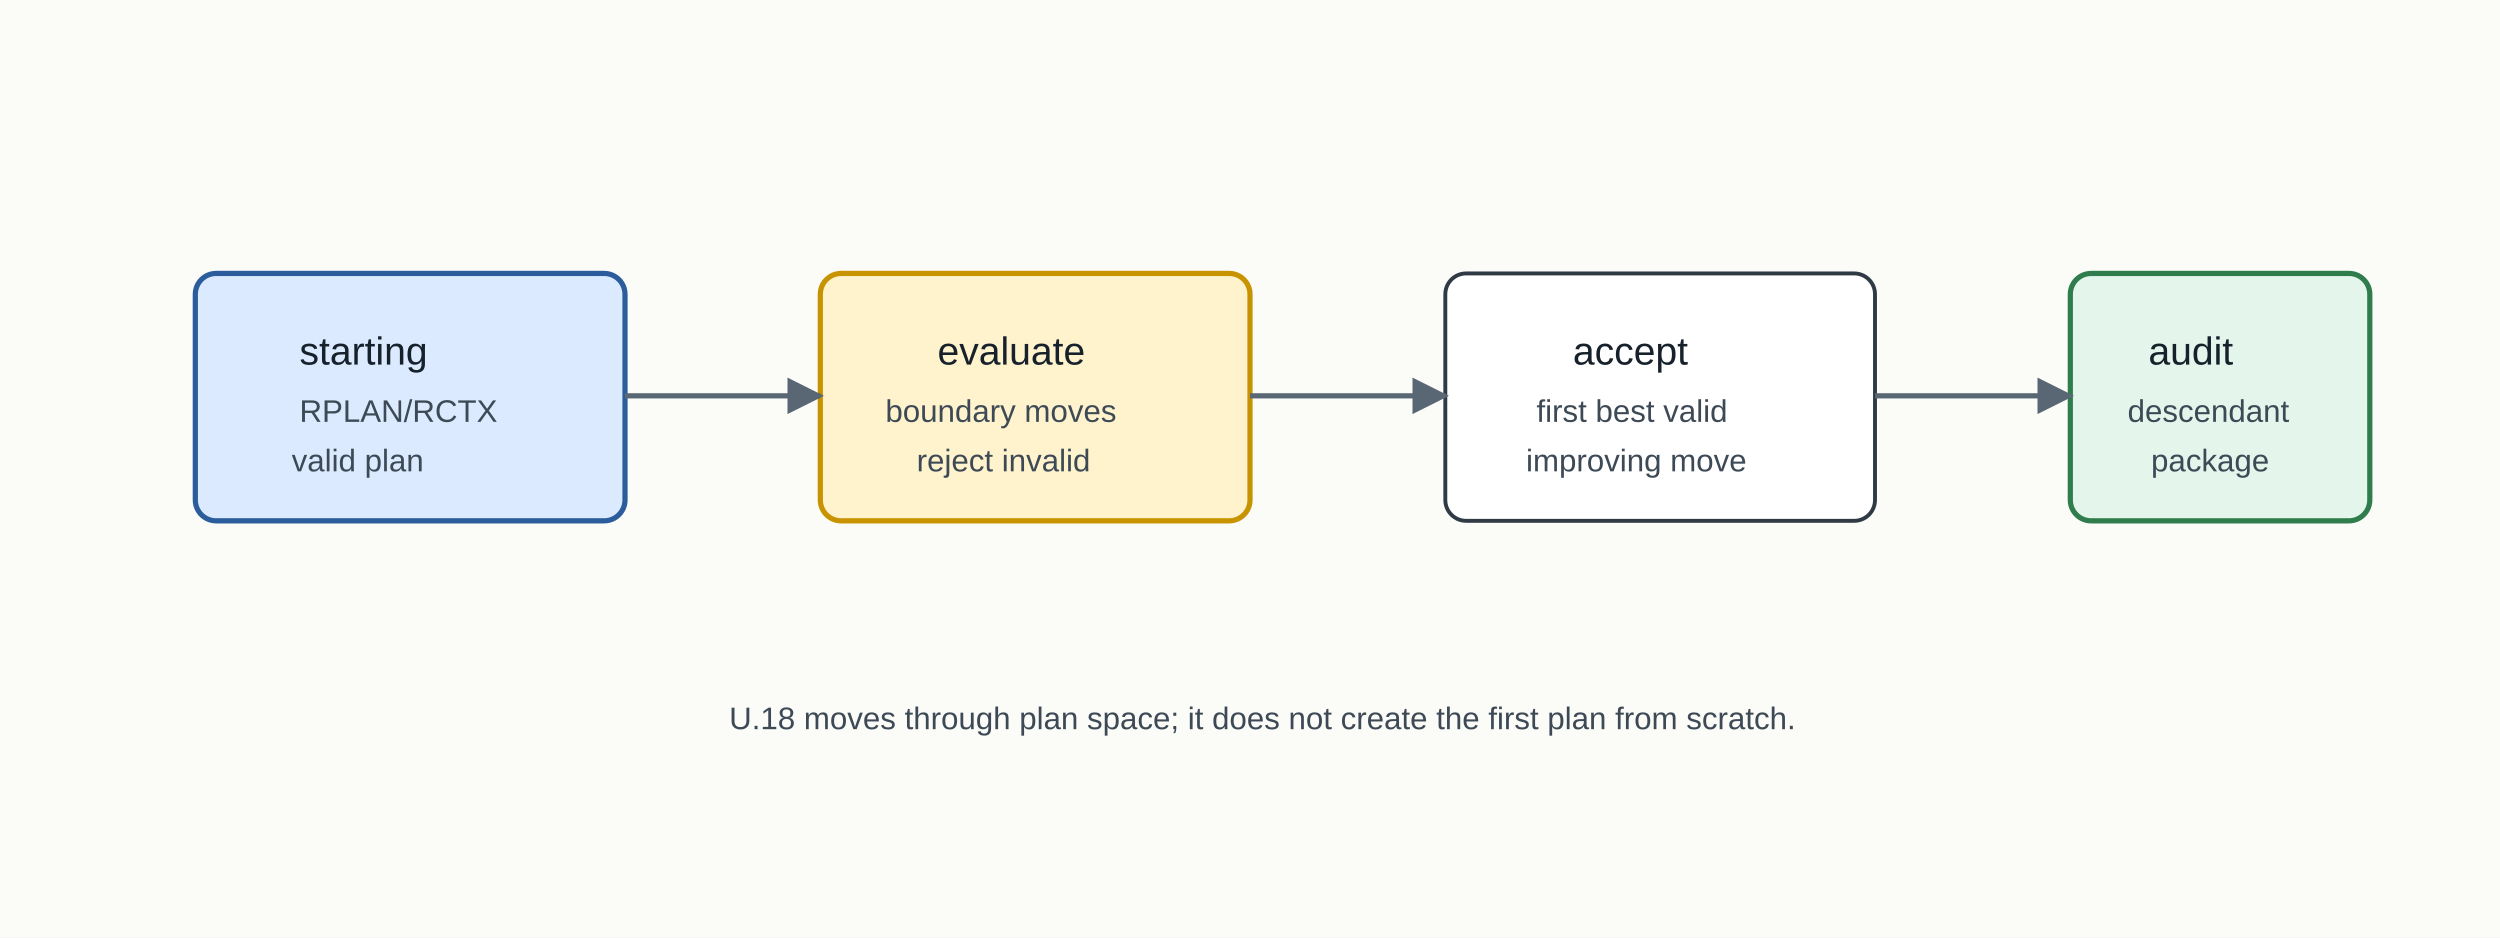
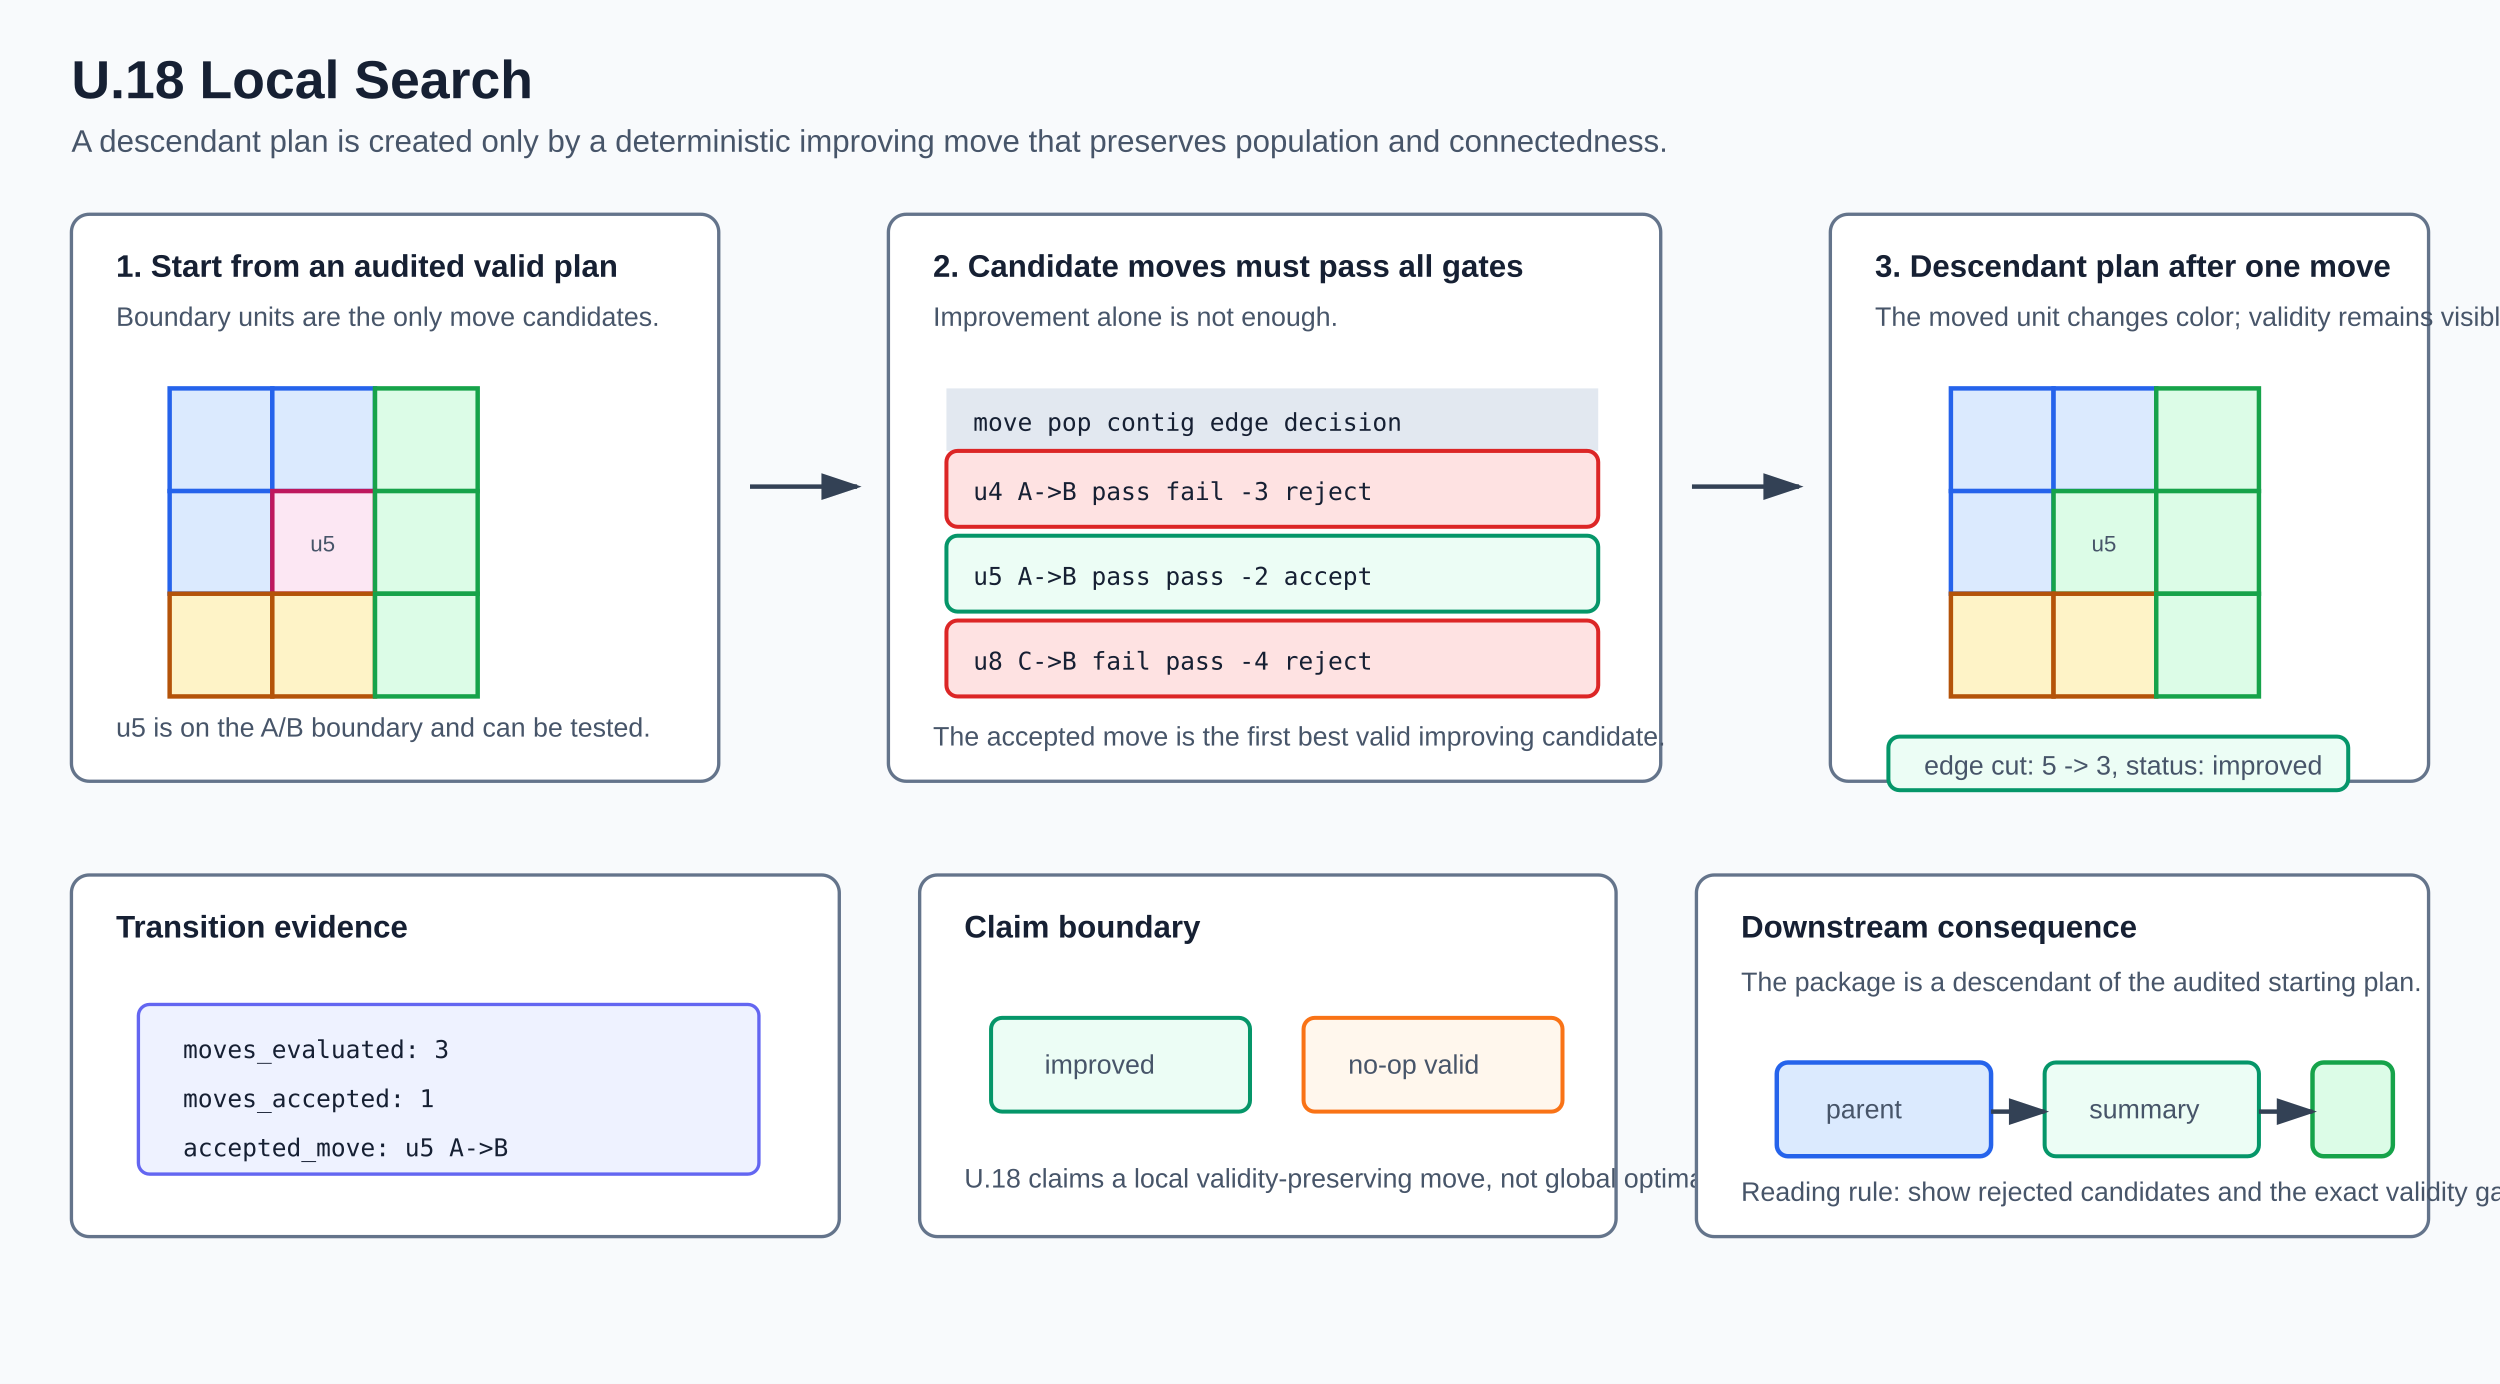
- <svg xmlns="http://www.w3.org/2000/svg" width="960" height="360" viewBox="0 0 960 360" role="img" aria-labelledby="title desc">
-   <style>.bg{fill:#fbfbf8}.box{fill:#fff;stroke:#2f3a45;stroke-width:1.5}.plan{fill:#dbeafe;stroke:#2b5c9b;stroke-width:2}.move{fill:#fff3cd;stroke:#c79300;stroke-width:2}.pkg{fill:#e4f5eb;stroke:#2f7d4c;stroke-width:2}.label{font:15px Arial,sans-serif;fill:#17212b}.small{font:12px Arial,sans-serif;fill:#3d4a56}.arrow{stroke:#596673;stroke-width:2;fill:none;marker-end:url(#arrow)}</style>
+ <svg xmlns="http://www.w3.org/2000/svg" width="1120" height="620" viewBox="0 0 1120 620" role="img" aria-labelledby="title desc">
  <defs>
-     <marker id="arrow" viewBox="0 0 10 10" refX="9" refY="5" markerWidth="7" markerHeight="7" orient="auto">
-       <path d="M0 0 L10 5 L0 10 z" fill="#596673" />
+     <marker id="arrow" markerWidth="10" markerHeight="10" refX="8" refY="3" orient="auto" markerUnits="strokeWidth">
+       <path d="M0,0 L0,6 L9,3 z" fill="#334155" />
    </marker>
+     <style>
+       text{font-family:Arial,Helvetica,sans-serif;fill:#162033}
+       .bg{fill:#f8fafc}.panel{fill:#fff;stroke:#64748b;stroke-width:1.5;rx:8}
+       .h{font-size:24px;font-weight:700}.sub{font-size:14px;fill:#475569}
+       .label{font-size:14px;font-weight:700}.small{font-size:12px;fill:#475569}.tiny{font-size:10px;fill:#475569}
+       .mono{font-size:11px;font-family:Consolas,monospace;fill:#162033}
+       .arrow{stroke:#334155;stroke-width:2;fill:none;marker-end:url(#arrow)}
+       .a{fill:#dbeafe;stroke:#2563eb;stroke-width:2}.b{fill:#dcfce7;stroke:#16a34a;stroke-width:2}.c{fill:#fef3c7;stroke:#b45309;stroke-width:2}
+       .move{fill:#fce7f3;stroke:#be185d;stroke-width:2}.bad{fill:#fee2e2;stroke:#dc2626;stroke-width:1.8;rx:5}.good{fill:#ecfdf5;stroke:#059669;stroke-width:1.8;rx:5}.warn{fill:#fff7ed;stroke:#f97316;stroke-width:1.8;rx:5}.chip{fill:#eef2ff;stroke:#6366f1;stroke-width:1.5;rx:5}.header{fill:#e2e8f0}
+     </style>
  </defs>
-   <rect class="bg" width="960" height="360" />
-   <rect class="plan" x="75" y="105" width="165" height="95" rx="8" />
-   <text class="label" x="115" y="140">starting</text>
-   <text class="small" x="115" y="162">RPLAN/RCTX</text>
-   <text class="small" x="112" y="181">valid plan</text>
-   <rect class="move" x="315" y="105" width="165" height="95" rx="8" />
-   <text class="label" x="360" y="140">evaluate</text>
-   <text class="small" x="340" y="162">boundary moves</text>
-   <text class="small" x="352" y="181">reject invalid</text>
-   <rect class="box" x="555" y="105" width="165" height="95" rx="8" />
-   <text class="label" x="604" y="140">accept</text>
-   <text class="small" x="590" y="162">first best valid</text>
-   <text class="small" x="586" y="181">improving move</text>
-   <rect class="pkg" x="795" y="105" width="115" height="95" rx="8" />
-   <text class="label" x="825" y="140">audit</text>
-   <text class="small" x="817" y="162">descendant</text>
-   <text class="small" x="826" y="181">package</text>
-   <path class="arrow" d="M240 152 H315" />
-   <path class="arrow" d="M480 152 H555" />
-   <path class="arrow" d="M720 152 H795" />
-   <text class="small" x="280" y="280">U.18 moves through plan space; it does not create the first plan from scratch.</text>
+   <rect width="1120" height="620" class="bg" />
+   <text x="32" y="44" class="h">U.18 Local Search</text>
+   <text x="32" y="68" class="sub">A descendant plan is created only by a deterministic improving move that preserves population and connectedness.</text>
+   <rect x="32" y="96" width="290" height="254" class="panel" />
+   <text x="52" y="124" class="label">1. Start from an audited valid plan</text>
+   <text x="52" y="146" class="small">Boundary units are the only move candidates.</text>
+   <g transform="translate(76 174)">
+     <rect class="a" x="0" y="0" width="46" height="46" />
+     <rect class="a" x="46" y="0" width="46" height="46" />
+     <rect class="b" x="92" y="0" width="46" height="46" />
+     <rect class="a" x="0" y="46" width="46" height="46" />
+     <rect class="move" x="46" y="46" width="46" height="46" />
+     <rect class="b" x="92" y="46" width="46" height="46" />
+     <rect class="c" x="0" y="92" width="46" height="46" />
+     <rect class="c" x="46" y="92" width="46" height="46" />
+     <rect class="b" x="92" y="92" width="46" height="46" />
+     <text x="63" y="73" class="tiny">u5</text>
+   </g>
+   <text x="52" y="330" class="small">u5 is on the A/B boundary and can be tested.</text>
+   <path d="M336 218 H384" class="arrow" />
+   <rect x="398" y="96" width="346" height="254" class="panel" />
+   <text x="418" y="124" class="label">2. Candidate moves must pass all gates</text>
+   <text x="418" y="146" class="small">Improvement alone is not enough.</text>
+   <rect x="424" y="174" width="292" height="28" class="header" />
+   <text x="436" y="193" class="mono">move       pop   contig   edge   decision</text>
+   <rect x="424" y="202" width="292" height="34" class="bad" />
+   <text x="436" y="224" class="mono">u4 A-&gt;B   pass  fail     -3     reject</text>
+   <rect x="424" y="240" width="292" height="34" class="good" />
+   <text x="436" y="262" class="mono">u5 A-&gt;B   pass  pass     -2     accept</text>
+   <rect x="424" y="278" width="292" height="34" class="bad" />
+   <text x="436" y="300" class="mono">u8 C-&gt;B   fail  pass     -4     reject</text>
+   <text x="418" y="334" class="small">The accepted move is the first best valid improving candidate.</text>
+   <path d="M758 218 H806" class="arrow" />
+   <rect x="820" y="96" width="268" height="254" class="panel" />
+   <text x="840" y="124" class="label">3. Descendant plan after one move</text>
+   <text x="840" y="146" class="small">The moved unit changes color; validity remains visible.</text>
+   <g transform="translate(874 174)">
+     <rect class="a" x="0" y="0" width="46" height="46" />
+     <rect class="a" x="46" y="0" width="46" height="46" />
+     <rect class="b" x="92" y="0" width="46" height="46" />
+     <rect class="a" x="0" y="46" width="46" height="46" />
+     <rect class="b" x="46" y="46" width="46" height="46" />
+     <rect class="b" x="92" y="46" width="46" height="46" />
+     <rect class="c" x="0" y="92" width="46" height="46" />
+     <rect class="c" x="46" y="92" width="46" height="46" />
+     <rect class="b" x="92" y="92" width="46" height="46" />
+     <text x="63" y="73" class="tiny">u5</text>
+   </g>
+   <rect x="846" y="330" width="206" height="24" class="good" />
+   <text x="862" y="347" class="small">edge cut: 5 -&gt; 3, status: improved</text>
+   <rect x="32" y="392" width="344" height="162" class="panel" />
+   <text x="52" y="420" class="label">Transition evidence</text>
+   <rect x="62" y="450" width="278" height="76" class="chip" />
+   <text x="82" y="474" class="mono">moves_evaluated: 3</text>
+   <text x="82" y="496" class="mono">moves_accepted: 1</text>
+   <text x="82" y="518" class="mono">accepted_move: u5 A-&gt;B</text>
+   <rect x="412" y="392" width="312" height="162" class="panel" />
+   <text x="432" y="420" class="label">Claim boundary</text>
+   <rect x="444" y="456" width="116" height="42" class="good" />
+   <text x="468" y="481" class="small">improved</text>
+   <rect x="584" y="456" width="116" height="42" class="warn" />
+   <text x="604" y="481" class="small">no-op valid</text>
+   <text x="432" y="532" class="small">U.18 claims a local validity-preserving move, not global optimality.</text>
+   <rect x="760" y="392" width="328" height="162" class="panel" />
+   <text x="780" y="420" class="label">Downstream consequence</text>
+   <text x="780" y="444" class="small">The package is a descendant of the audited starting plan.</text>
+   <rect x="796" y="476" width="96" height="42" class="a" rx="5" />
+   <text x="818" y="501" class="small">parent</text>
+   <rect x="916" y="476" width="96" height="42" class="good" />
+   <text x="936" y="501" class="small">summary</text>
+   <rect x="1036" y="476" width="36" height="42" class="b" rx="5" />
+   <path d="M892 498 H916" class="arrow" />
+   <path d="M1012 498 H1036" class="arrow" />
+   <text x="780" y="538" class="small">Reading rule: show rejected candidates and the exact validity gate they failed.</text>
</svg>
